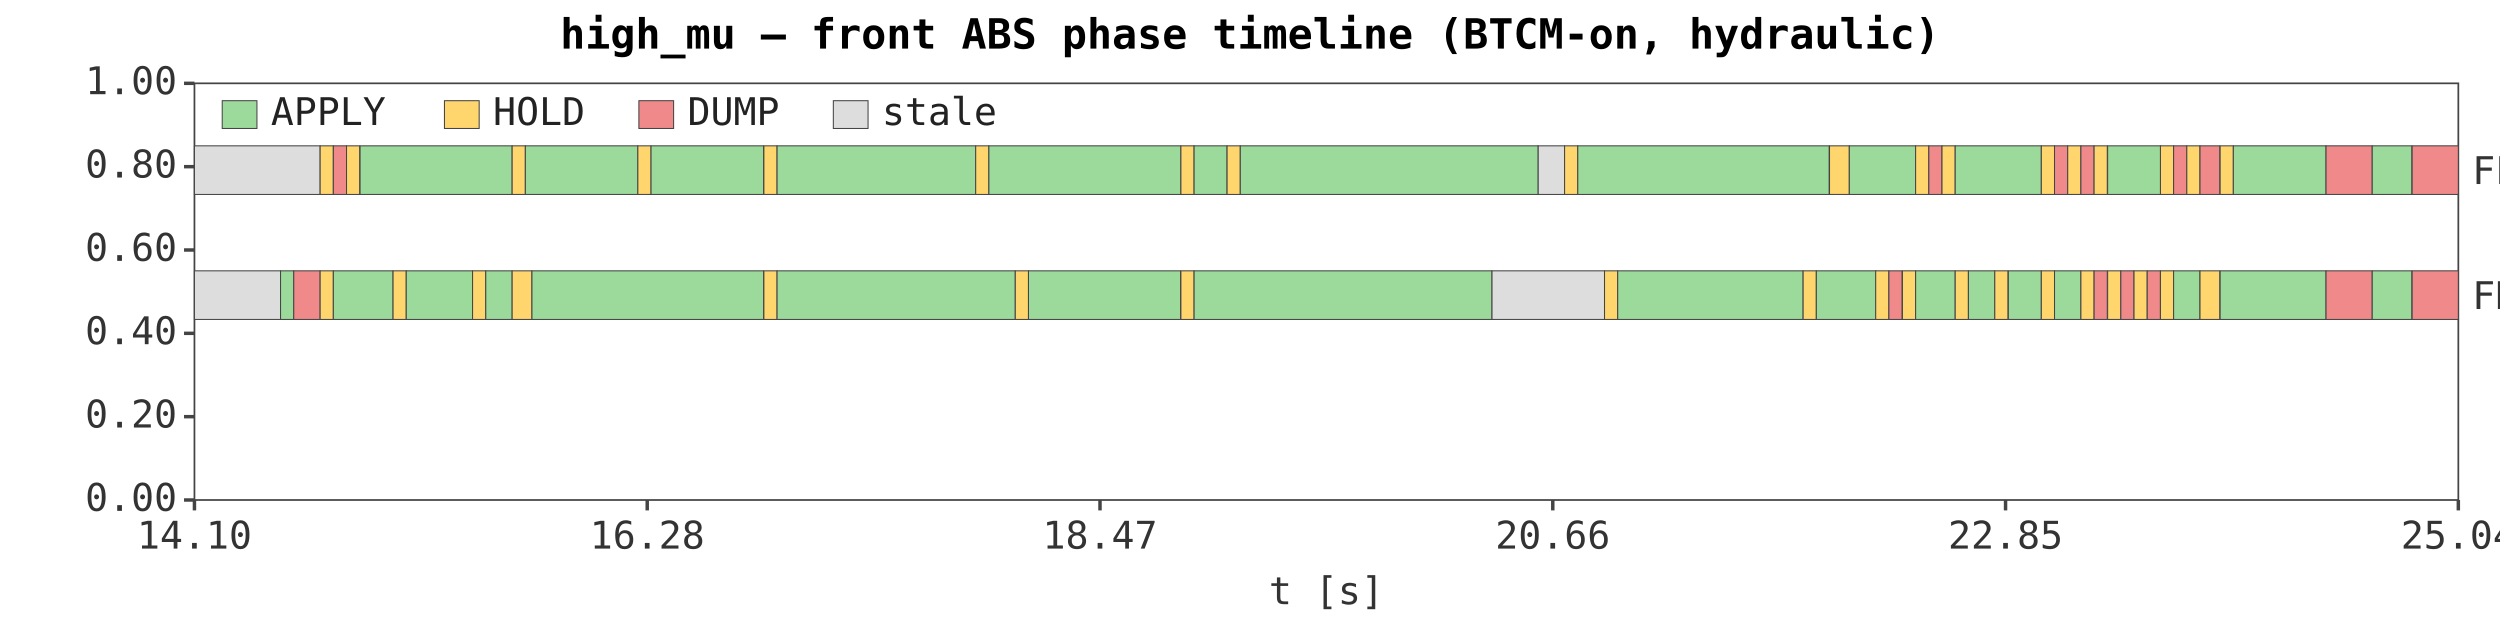
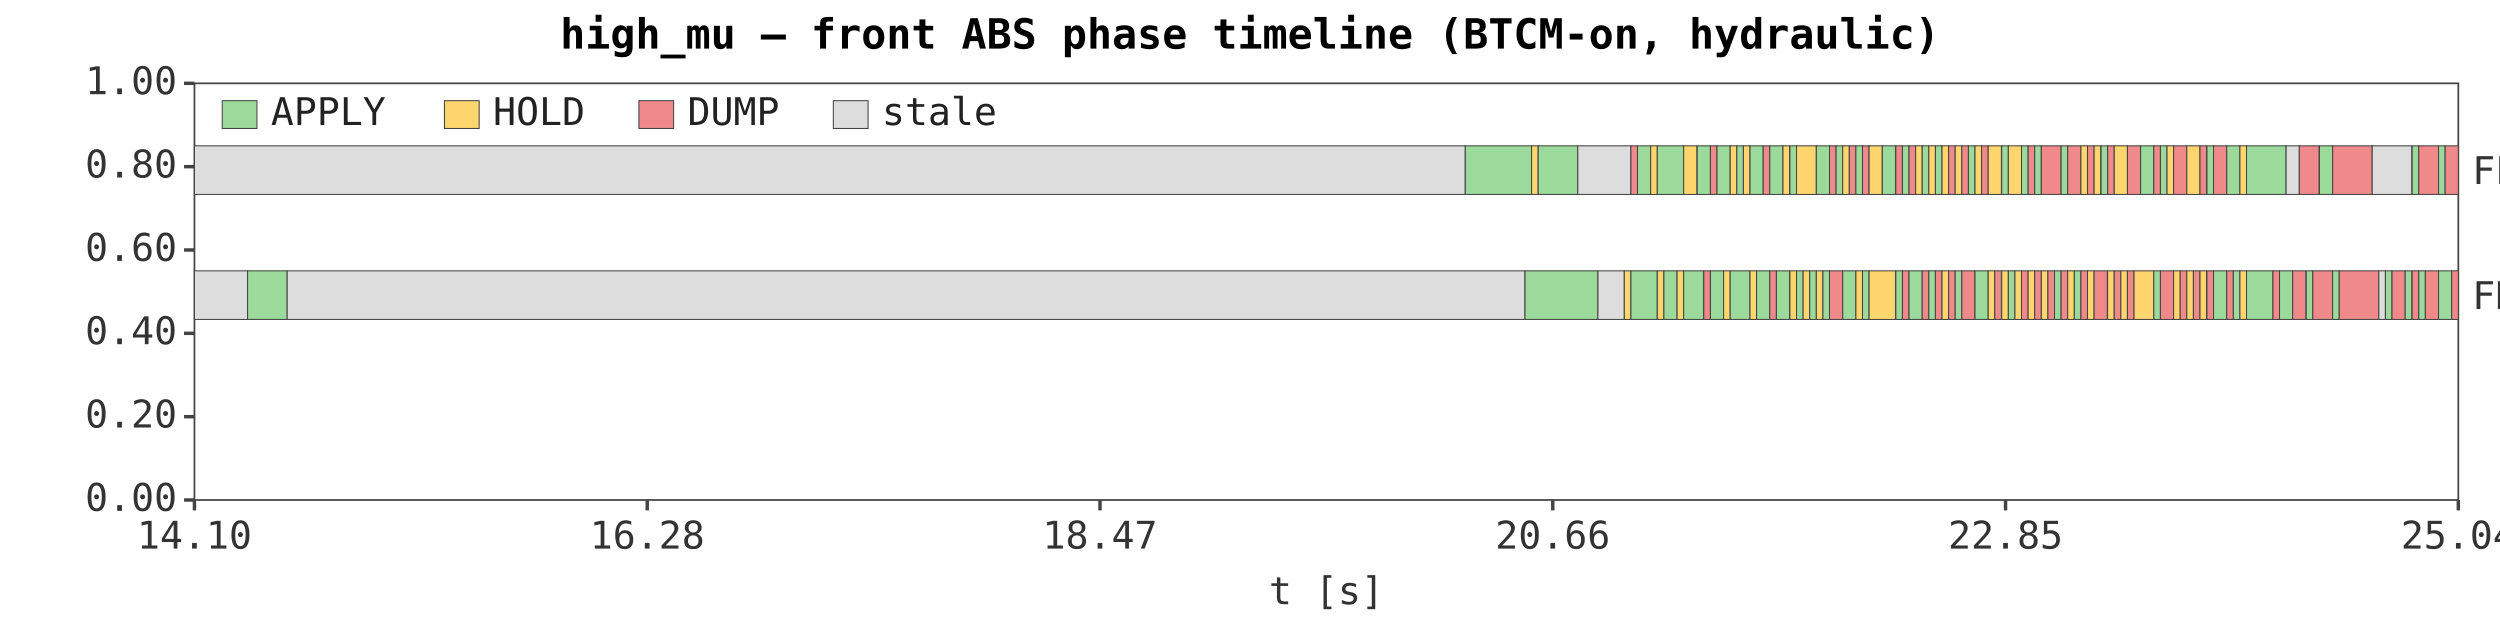
<svg xmlns="http://www.w3.org/2000/svg" viewBox="0 0 720 180" width="720" height="180" font-family="ui-monospace,Consolas,Menlo,monospace" font-size="11">
  <rect width="100%" height="100%" fill="#ffffff" />
  <text x="360.0" y="14" text-anchor="middle" font-size="12" font-weight="bold">high_mu — front ABS phase timeline (BTCM-on, hydraulic)</text>
  <rect x="56" y="24" width="652" height="120" fill="none" stroke="#444" stroke-width="0.5" />
  <line x1="56.0" y1="144" x2="56.0" y2="147" stroke="#444" />
  <text x="56.0" y="158" text-anchor="middle" fill="#333">14.10</text>
  <line x1="186.4" y1="144" x2="186.4" y2="147" stroke="#444" />
  <text x="186.4" y="158" text-anchor="middle" fill="#333">16.28</text>
  <line x1="316.8" y1="144" x2="316.8" y2="147" stroke="#444" />
  <text x="316.8" y="158" text-anchor="middle" fill="#333">18.47</text>
  <line x1="447.2" y1="144" x2="447.2" y2="147" stroke="#444" />
  <text x="447.2" y="158" text-anchor="middle" fill="#333">20.66</text>
  <line x1="577.6" y1="144" x2="577.6" y2="147" stroke="#444" />
  <text x="577.6" y="158" text-anchor="middle" fill="#333">22.85</text>
  <line x1="708.0" y1="144" x2="708.0" y2="147" stroke="#444" />
  <text x="708.0" y="158" text-anchor="middle" fill="#333">25.04</text>
  <line x1="53" y1="144.0" x2="56" y2="144.0" stroke="#444" />
  <text x="51" y="144.0" text-anchor="end" dominant-baseline="middle" fill="#333">0.00</text>
  <line x1="53" y1="120.0" x2="56" y2="120.0" stroke="#444" />
  <text x="51" y="120.0" text-anchor="end" dominant-baseline="middle" fill="#333">0.20</text>
  <line x1="53" y1="96.0" x2="56" y2="96.0" stroke="#444" />
  <text x="51" y="96.0" text-anchor="end" dominant-baseline="middle" fill="#333">0.40</text>
  <line x1="53" y1="72.0" x2="56" y2="72.0" stroke="#444" />
  <text x="51" y="72.0" text-anchor="end" dominant-baseline="middle" fill="#333">0.60</text>
  <line x1="53" y1="48.0" x2="56" y2="48.0" stroke="#444" />
  <text x="51" y="48.0" text-anchor="end" dominant-baseline="middle" fill="#333">0.80</text>
  <line x1="53" y1="24.0" x2="56" y2="24.0" stroke="#444" />
  <text x="51" y="24.0" text-anchor="end" dominant-baseline="middle" fill="#333">1.00</text>
  <text x="382.0" y="174" text-anchor="middle" fill="#333">t [s]</text>
-   <rect x="56.0" y="42.0" width="36.2" height="14" fill="#dddddd" stroke="#444" stroke-width="0.3" />
-   <rect x="92.2" y="42.0" width="3.8" height="14" fill="#ffd66e" stroke="#444" stroke-width="0.3" />
-   <rect x="96.0" y="42.0" width="3.8" height="14" fill="#f08a8a" stroke="#444" stroke-width="0.3" />
-   <rect x="99.8" y="42.0" width="3.8" height="14" fill="#ffd66e" stroke="#444" stroke-width="0.3" />
-   <rect x="103.7" y="42.0" width="43.8" height="14" fill="#9bda9b" stroke="#444" stroke-width="0.3" />
-   <rect x="147.5" y="42.0" width="3.8" height="14" fill="#ffd66e" stroke="#444" stroke-width="0.3" />
-   <rect x="151.3" y="42.0" width="32.4" height="14" fill="#9bda9b" stroke="#444" stroke-width="0.3" />
-   <rect x="183.7" y="42.0" width="3.8" height="14" fill="#ffd66e" stroke="#444" stroke-width="0.3" />
-   <rect x="187.5" y="42.0" width="32.4" height="14" fill="#9bda9b" stroke="#444" stroke-width="0.3" />
-   <rect x="220.0" y="42.0" width="3.8" height="14" fill="#ffd66e" stroke="#444" stroke-width="0.3" />
-   <rect x="223.8" y="42.0" width="57.2" height="14" fill="#9bda9b" stroke="#444" stroke-width="0.3" />
-   <rect x="281.0" y="42.0" width="3.8" height="14" fill="#ffd66e" stroke="#444" stroke-width="0.3" />
-   <rect x="284.8" y="42.0" width="55.3" height="14" fill="#9bda9b" stroke="#444" stroke-width="0.3" />
-   <rect x="340.1" y="42.0" width="3.8" height="14" fill="#ffd66e" stroke="#444" stroke-width="0.3" />
-   <rect x="343.9" y="42.0" width="9.5" height="14" fill="#9bda9b" stroke="#444" stroke-width="0.3" />
-   <rect x="353.4" y="42.0" width="3.8" height="14" fill="#ffd66e" stroke="#444" stroke-width="0.3" />
-   <rect x="357.2" y="42.0" width="85.8" height="14" fill="#9bda9b" stroke="#444" stroke-width="0.3" />
-   <rect x="443.0" y="42.0" width="7.6" height="14" fill="#dddddd" stroke="#444" stroke-width="0.3" />
-   <rect x="450.6" y="42.0" width="3.8" height="14" fill="#ffd66e" stroke="#444" stroke-width="0.3" />
-   <rect x="454.4" y="42.0" width="72.4" height="14" fill="#9bda9b" stroke="#444" stroke-width="0.3" />
-   <rect x="526.9" y="42.0" width="5.7" height="14" fill="#ffd66e" stroke="#444" stroke-width="0.3" />
-   <rect x="532.6" y="42.0" width="19.1" height="14" fill="#9bda9b" stroke="#444" stroke-width="0.3" />
-   <rect x="551.7" y="42.0" width="3.8" height="14" fill="#ffd66e" stroke="#444" stroke-width="0.3" />
-   <rect x="555.5" y="42.0" width="3.8" height="14" fill="#f08a8a" stroke="#444" stroke-width="0.3" />
-   <rect x="559.3" y="42.0" width="3.8" height="14" fill="#ffd66e" stroke="#444" stroke-width="0.3" />
-   <rect x="563.1" y="42.0" width="24.8" height="14" fill="#9bda9b" stroke="#444" stroke-width="0.3" />
-   <rect x="587.9" y="42.0" width="3.8" height="14" fill="#ffd66e" stroke="#444" stroke-width="0.3" />
-   <rect x="591.7" y="42.0" width="3.8" height="14" fill="#f08a8a" stroke="#444" stroke-width="0.3" />
-   <rect x="595.5" y="42.0" width="3.8" height="14" fill="#ffd66e" stroke="#444" stroke-width="0.3" />
-   <rect x="599.3" y="42.0" width="3.8" height="14" fill="#f08a8a" stroke="#444" stroke-width="0.3" />
-   <rect x="603.1" y="42.0" width="3.8" height="14" fill="#ffd66e" stroke="#444" stroke-width="0.3" />
-   <rect x="607.0" y="42.0" width="15.3" height="14" fill="#9bda9b" stroke="#444" stroke-width="0.3" />
-   <rect x="622.2" y="42.0" width="3.8" height="14" fill="#ffd66e" stroke="#444" stroke-width="0.3" />
+   <rect x="56.0" y="42.0" width="366.0" height="14" fill="#dddddd" stroke="#444" stroke-width="0.3" />
+   <rect x="422.0" y="42.0" width="19.1" height="14" fill="#9bda9b" stroke="#444" stroke-width="0.3" />
+   <rect x="441.1" y="42.0" width="1.9" height="14" fill="#ffd66e" stroke="#444" stroke-width="0.3" />
+   <rect x="443.0" y="42.0" width="11.4" height="14" fill="#9bda9b" stroke="#444" stroke-width="0.3" />
+   <rect x="454.4" y="42.0" width="15.3" height="14" fill="#dddddd" stroke="#444" stroke-width="0.3" />
+   <rect x="469.7" y="42.0" width="1.9" height="14" fill="#f08a8a" stroke="#444" stroke-width="0.3" />
+   <rect x="471.6" y="42.0" width="3.8" height="14" fill="#9bda9b" stroke="#444" stroke-width="0.3" />
+   <rect x="475.4" y="42.0" width="1.9" height="14" fill="#ffd66e" stroke="#444" stroke-width="0.3" />
+   <rect x="477.3" y="42.0" width="7.6" height="14" fill="#9bda9b" stroke="#444" stroke-width="0.3" />
+   <rect x="484.9" y="42.0" width="3.8" height="14" fill="#ffd66e" stroke="#444" stroke-width="0.3" />
+   <rect x="488.8" y="42.0" width="3.8" height="14" fill="#9bda9b" stroke="#444" stroke-width="0.3" />
+   <rect x="492.6" y="42.0" width="1.9" height="14" fill="#f08a8a" stroke="#444" stroke-width="0.3" />
+   <rect x="494.5" y="42.0" width="3.8" height="14" fill="#9bda9b" stroke="#444" stroke-width="0.3" />
+   <rect x="498.3" y="42.0" width="1.9" height="14" fill="#ffd66e" stroke="#444" stroke-width="0.3" />
+   <rect x="500.2" y="42.0" width="1.9" height="14" fill="#9bda9b" stroke="#444" stroke-width="0.3" />
+   <rect x="502.1" y="42.0" width="1.9" height="14" fill="#ffd66e" stroke="#444" stroke-width="0.3" />
+   <rect x="504.0" y="42.0" width="3.8" height="14" fill="#9bda9b" stroke="#444" stroke-width="0.3" />
+   <rect x="507.8" y="42.0" width="1.9" height="14" fill="#f08a8a" stroke="#444" stroke-width="0.3" />
+   <rect x="509.7" y="42.0" width="3.8" height="14" fill="#9bda9b" stroke="#444" stroke-width="0.3" />
+   <rect x="513.5" y="42.0" width="1.9" height="14" fill="#ffd66e" stroke="#444" stroke-width="0.3" />
+   <rect x="515.5" y="42.0" width="1.9" height="14" fill="#9bda9b" stroke="#444" stroke-width="0.3" />
+   <rect x="517.4" y="42.0" width="5.7" height="14" fill="#ffd66e" stroke="#444" stroke-width="0.3" />
+   <rect x="523.1" y="42.0" width="3.8" height="14" fill="#9bda9b" stroke="#444" stroke-width="0.3" />
+   <rect x="526.9" y="42.0" width="1.9" height="14" fill="#f08a8a" stroke="#444" stroke-width="0.3" />
+   <rect x="528.8" y="42.0" width="1.9" height="14" fill="#9bda9b" stroke="#444" stroke-width="0.3" />
+   <rect x="530.7" y="42.0" width="1.9" height="14" fill="#ffd66e" stroke="#444" stroke-width="0.3" />
+   <rect x="532.6" y="42.0" width="1.9" height="14" fill="#f08a8a" stroke="#444" stroke-width="0.3" />
+   <rect x="534.5" y="42.0" width="1.9" height="14" fill="#9bda9b" stroke="#444" stroke-width="0.3" />
+   <rect x="536.4" y="42.0" width="1.9" height="14" fill="#f08a8a" stroke="#444" stroke-width="0.3" />
+   <rect x="538.3" y="42.0" width="3.8" height="14" fill="#ffd66e" stroke="#444" stroke-width="0.3" />
+   <rect x="542.1" y="42.0" width="3.8" height="14" fill="#9bda9b" stroke="#444" stroke-width="0.3" />
+   <rect x="546.0" y="42.0" width="1.9" height="14" fill="#f08a8a" stroke="#444" stroke-width="0.3" />
+   <rect x="547.9" y="42.0" width="1.9" height="14" fill="#9bda9b" stroke="#444" stroke-width="0.3" />
+   <rect x="549.8" y="42.0" width="1.9" height="14" fill="#f08a8a" stroke="#444" stroke-width="0.3" />
+   <rect x="551.7" y="42.0" width="1.9" height="14" fill="#ffd66e" stroke="#444" stroke-width="0.3" />
+   <rect x="553.6" y="42.0" width="1.9" height="14" fill="#9bda9b" stroke="#444" stroke-width="0.3" />
+   <rect x="555.5" y="42.0" width="1.9" height="14" fill="#ffd66e" stroke="#444" stroke-width="0.3" />
+   <rect x="557.4" y="42.0" width="1.9" height="14" fill="#9bda9b" stroke="#444" stroke-width="0.3" />
+   <rect x="559.3" y="42.0" width="1.9" height="14" fill="#ffd66e" stroke="#444" stroke-width="0.3" />
+   <rect x="561.2" y="42.0" width="1.9" height="14" fill="#f08a8a" stroke="#444" stroke-width="0.3" />
+   <rect x="563.1" y="42.0" width="1.9" height="14" fill="#ffd66e" stroke="#444" stroke-width="0.3" />
+   <rect x="565.0" y="42.0" width="1.9" height="14" fill="#f08a8a" stroke="#444" stroke-width="0.3" />
+   <rect x="566.9" y="42.0" width="1.9" height="14" fill="#9bda9b" stroke="#444" stroke-width="0.3" />
+   <rect x="568.8" y="42.0" width="1.9" height="14" fill="#ffd66e" stroke="#444" stroke-width="0.3" />
+   <rect x="570.7" y="42.0" width="1.9" height="14" fill="#f08a8a" stroke="#444" stroke-width="0.3" />
+   <rect x="572.6" y="42.0" width="3.8" height="14" fill="#ffd66e" stroke="#444" stroke-width="0.3" />
+   <rect x="576.5" y="42.0" width="1.9" height="14" fill="#9bda9b" stroke="#444" stroke-width="0.3" />
+   <rect x="578.4" y="42.0" width="3.8" height="14" fill="#ffd66e" stroke="#444" stroke-width="0.3" />
+   <rect x="582.2" y="42.0" width="1.9" height="14" fill="#9bda9b" stroke="#444" stroke-width="0.3" />
+   <rect x="584.1" y="42.0" width="1.9" height="14" fill="#f08a8a" stroke="#444" stroke-width="0.3" />
+   <rect x="586.0" y="42.0" width="1.9" height="14" fill="#9bda9b" stroke="#444" stroke-width="0.3" />
+   <rect x="587.9" y="42.0" width="5.7" height="14" fill="#f08a8a" stroke="#444" stroke-width="0.3" />
+   <rect x="593.6" y="42.0" width="1.9" height="14" fill="#9bda9b" stroke="#444" stroke-width="0.3" />
+   <rect x="595.5" y="42.0" width="3.8" height="14" fill="#f08a8a" stroke="#444" stroke-width="0.3" />
+   <rect x="599.3" y="42.0" width="1.9" height="14" fill="#ffd66e" stroke="#444" stroke-width="0.3" />
+   <rect x="601.2" y="42.0" width="1.9" height="14" fill="#f08a8a" stroke="#444" stroke-width="0.3" />
+   <rect x="603.1" y="42.0" width="1.9" height="14" fill="#ffd66e" stroke="#444" stroke-width="0.3" />
+   <rect x="605.1" y="42.0" width="1.9" height="14" fill="#9bda9b" stroke="#444" stroke-width="0.3" />
+   <rect x="607.0" y="42.0" width="1.9" height="14" fill="#f08a8a" stroke="#444" stroke-width="0.3" />
+   <rect x="608.9" y="42.0" width="3.8" height="14" fill="#ffd66e" stroke="#444" stroke-width="0.3" />
+   <rect x="612.7" y="42.0" width="3.8" height="14" fill="#f08a8a" stroke="#444" stroke-width="0.3" />
+   <rect x="616.5" y="42.0" width="3.8" height="14" fill="#9bda9b" stroke="#444" stroke-width="0.3" />
+   <rect x="620.3" y="42.0" width="1.9" height="14" fill="#f08a8a" stroke="#444" stroke-width="0.3" />
+   <rect x="622.2" y="42.0" width="1.9" height="14" fill="#9bda9b" stroke="#444" stroke-width="0.3" />
+   <rect x="624.1" y="42.0" width="1.9" height="14" fill="#ffd66e" stroke="#444" stroke-width="0.3" />
  <rect x="626.0" y="42.0" width="3.8" height="14" fill="#f08a8a" stroke="#444" stroke-width="0.3" />
  <rect x="629.8" y="42.0" width="3.8" height="14" fill="#ffd66e" stroke="#444" stroke-width="0.3" />
-   <rect x="633.6" y="42.0" width="5.7" height="14" fill="#f08a8a" stroke="#444" stroke-width="0.3" />
-   <rect x="639.4" y="42.0" width="3.8" height="14" fill="#ffd66e" stroke="#444" stroke-width="0.3" />
-   <rect x="643.2" y="42.0" width="26.7" height="14" fill="#9bda9b" stroke="#444" stroke-width="0.3" />
-   <rect x="669.9" y="42.0" width="13.3" height="14" fill="#f08a8a" stroke="#444" stroke-width="0.3" />
-   <rect x="683.2" y="42.0" width="11.4" height="14" fill="#9bda9b" stroke="#444" stroke-width="0.3" />
-   <rect x="694.7" y="42.0" width="13.3" height="14" fill="#f08a8a" stroke="#444" stroke-width="0.3" />
+   <rect x="633.6" y="42.0" width="1.9" height="14" fill="#f08a8a" stroke="#444" stroke-width="0.3" />
+   <rect x="635.6" y="42.0" width="1.9" height="14" fill="#9bda9b" stroke="#444" stroke-width="0.3" />
+   <rect x="637.5" y="42.0" width="3.8" height="14" fill="#f08a8a" stroke="#444" stroke-width="0.3" />
+   <rect x="641.3" y="42.0" width="3.8" height="14" fill="#9bda9b" stroke="#444" stroke-width="0.3" />
+   <rect x="645.1" y="42.0" width="1.9" height="14" fill="#ffd66e" stroke="#444" stroke-width="0.3" />
+   <rect x="647.0" y="42.0" width="11.4" height="14" fill="#9bda9b" stroke="#444" stroke-width="0.3" />
+   <rect x="658.4" y="42.0" width="3.8" height="14" fill="#dddddd" stroke="#444" stroke-width="0.3" />
+   <rect x="662.2" y="42.0" width="5.7" height="14" fill="#f08a8a" stroke="#444" stroke-width="0.3" />
+   <rect x="668.0" y="42.0" width="3.8" height="14" fill="#9bda9b" stroke="#444" stroke-width="0.3" />
+   <rect x="671.8" y="42.0" width="11.4" height="14" fill="#f08a8a" stroke="#444" stroke-width="0.3" />
+   <rect x="683.2" y="42.0" width="11.4" height="14" fill="#dddddd" stroke="#444" stroke-width="0.3" />
+   <rect x="694.7" y="42.0" width="1.9" height="14" fill="#9bda9b" stroke="#444" stroke-width="0.3" />
+   <rect x="696.6" y="42.0" width="5.7" height="14" fill="#f08a8a" stroke="#444" stroke-width="0.3" />
+   <rect x="702.3" y="42.0" width="1.9" height="14" fill="#9bda9b" stroke="#444" stroke-width="0.3" />
+   <rect x="704.2" y="42.0" width="3.8" height="14" fill="#f08a8a" stroke="#444" stroke-width="0.3" />
  <text x="712" y="53.0" fill="#333">FL</text>
-   <rect x="56.0" y="78.0" width="24.8" height="14" fill="#dddddd" stroke="#444" stroke-width="0.3" />
-   <rect x="80.8" y="78.0" width="3.8" height="14" fill="#9bda9b" stroke="#444" stroke-width="0.3" />
-   <rect x="84.6" y="78.0" width="7.6" height="14" fill="#f08a8a" stroke="#444" stroke-width="0.3" />
-   <rect x="92.2" y="78.0" width="3.8" height="14" fill="#ffd66e" stroke="#444" stroke-width="0.3" />
-   <rect x="96.0" y="78.0" width="17.2" height="14" fill="#9bda9b" stroke="#444" stroke-width="0.3" />
-   <rect x="113.2" y="78.0" width="3.8" height="14" fill="#ffd66e" stroke="#444" stroke-width="0.3" />
-   <rect x="117.0" y="78.0" width="19.1" height="14" fill="#9bda9b" stroke="#444" stroke-width="0.3" />
-   <rect x="136.1" y="78.0" width="3.8" height="14" fill="#ffd66e" stroke="#444" stroke-width="0.3" />
-   <rect x="139.9" y="78.0" width="7.6" height="14" fill="#9bda9b" stroke="#444" stroke-width="0.3" />
-   <rect x="147.5" y="78.0" width="5.7" height="14" fill="#ffd66e" stroke="#444" stroke-width="0.3" />
-   <rect x="153.2" y="78.0" width="66.7" height="14" fill="#9bda9b" stroke="#444" stroke-width="0.3" />
-   <rect x="220.0" y="78.0" width="3.8" height="14" fill="#ffd66e" stroke="#444" stroke-width="0.3" />
-   <rect x="223.8" y="78.0" width="68.6" height="14" fill="#9bda9b" stroke="#444" stroke-width="0.3" />
-   <rect x="292.4" y="78.0" width="3.8" height="14" fill="#ffd66e" stroke="#444" stroke-width="0.3" />
-   <rect x="296.2" y="78.0" width="43.8" height="14" fill="#9bda9b" stroke="#444" stroke-width="0.3" />
-   <rect x="340.1" y="78.0" width="3.8" height="14" fill="#ffd66e" stroke="#444" stroke-width="0.3" />
-   <rect x="343.9" y="78.0" width="85.8" height="14" fill="#9bda9b" stroke="#444" stroke-width="0.3" />
-   <rect x="429.7" y="78.0" width="32.4" height="14" fill="#dddddd" stroke="#444" stroke-width="0.3" />
-   <rect x="462.1" y="78.0" width="3.8" height="14" fill="#ffd66e" stroke="#444" stroke-width="0.3" />
-   <rect x="465.9" y="78.0" width="53.4" height="14" fill="#9bda9b" stroke="#444" stroke-width="0.3" />
-   <rect x="519.3" y="78.0" width="3.8" height="14" fill="#ffd66e" stroke="#444" stroke-width="0.3" />
-   <rect x="523.1" y="78.0" width="17.2" height="14" fill="#9bda9b" stroke="#444" stroke-width="0.3" />
-   <rect x="540.2" y="78.0" width="3.8" height="14" fill="#ffd66e" stroke="#444" stroke-width="0.3" />
-   <rect x="544.0" y="78.0" width="3.8" height="14" fill="#f08a8a" stroke="#444" stroke-width="0.3" />
-   <rect x="547.9" y="78.0" width="3.8" height="14" fill="#ffd66e" stroke="#444" stroke-width="0.3" />
-   <rect x="551.7" y="78.0" width="11.4" height="14" fill="#9bda9b" stroke="#444" stroke-width="0.3" />
-   <rect x="563.1" y="78.0" width="3.8" height="14" fill="#ffd66e" stroke="#444" stroke-width="0.3" />
-   <rect x="566.9" y="78.0" width="7.6" height="14" fill="#9bda9b" stroke="#444" stroke-width="0.3" />
-   <rect x="574.5" y="78.0" width="3.8" height="14" fill="#ffd66e" stroke="#444" stroke-width="0.3" />
-   <rect x="578.4" y="78.0" width="9.5" height="14" fill="#9bda9b" stroke="#444" stroke-width="0.3" />
-   <rect x="587.9" y="78.0" width="3.8" height="14" fill="#ffd66e" stroke="#444" stroke-width="0.3" />
-   <rect x="591.7" y="78.0" width="7.6" height="14" fill="#9bda9b" stroke="#444" stroke-width="0.3" />
-   <rect x="599.3" y="78.0" width="3.8" height="14" fill="#ffd66e" stroke="#444" stroke-width="0.3" />
+   <rect x="56.0" y="78.0" width="15.3" height="14" fill="#dddddd" stroke="#444" stroke-width="0.3" />
+   <rect x="71.3" y="78.0" width="11.4" height="14" fill="#9bda9b" stroke="#444" stroke-width="0.3" />
+   <rect x="82.7" y="78.0" width="356.5" height="14" fill="#dddddd" stroke="#444" stroke-width="0.3" />
+   <rect x="439.2" y="78.0" width="21.0" height="14" fill="#9bda9b" stroke="#444" stroke-width="0.3" />
+   <rect x="460.2" y="78.0" width="7.6" height="14" fill="#dddddd" stroke="#444" stroke-width="0.3" />
+   <rect x="467.8" y="78.0" width="1.9" height="14" fill="#ffd66e" stroke="#444" stroke-width="0.3" />
+   <rect x="469.7" y="78.0" width="7.6" height="14" fill="#9bda9b" stroke="#444" stroke-width="0.3" />
+   <rect x="477.3" y="78.0" width="1.9" height="14" fill="#ffd66e" stroke="#444" stroke-width="0.3" />
+   <rect x="479.2" y="78.0" width="3.8" height="14" fill="#9bda9b" stroke="#444" stroke-width="0.3" />
+   <rect x="483.0" y="78.0" width="1.9" height="14" fill="#ffd66e" stroke="#444" stroke-width="0.3" />
+   <rect x="484.9" y="78.0" width="5.7" height="14" fill="#9bda9b" stroke="#444" stroke-width="0.3" />
+   <rect x="490.7" y="78.0" width="1.9" height="14" fill="#f08a8a" stroke="#444" stroke-width="0.3" />
+   <rect x="492.6" y="78.0" width="3.8" height="14" fill="#9bda9b" stroke="#444" stroke-width="0.3" />
+   <rect x="496.4" y="78.0" width="1.9" height="14" fill="#ffd66e" stroke="#444" stroke-width="0.3" />
+   <rect x="498.3" y="78.0" width="5.7" height="14" fill="#9bda9b" stroke="#444" stroke-width="0.3" />
+   <rect x="504.0" y="78.0" width="1.9" height="14" fill="#ffd66e" stroke="#444" stroke-width="0.3" />
+   <rect x="505.9" y="78.0" width="3.8" height="14" fill="#9bda9b" stroke="#444" stroke-width="0.3" />
+   <rect x="509.7" y="78.0" width="1.9" height="14" fill="#f08a8a" stroke="#444" stroke-width="0.3" />
+   <rect x="511.6" y="78.0" width="3.8" height="14" fill="#9bda9b" stroke="#444" stroke-width="0.3" />
+   <rect x="515.5" y="78.0" width="1.9" height="14" fill="#ffd66e" stroke="#444" stroke-width="0.3" />
+   <rect x="517.4" y="78.0" width="1.9" height="14" fill="#9bda9b" stroke="#444" stroke-width="0.3" />
+   <rect x="519.3" y="78.0" width="1.9" height="14" fill="#ffd66e" stroke="#444" stroke-width="0.3" />
+   <rect x="521.2" y="78.0" width="1.9" height="14" fill="#9bda9b" stroke="#444" stroke-width="0.3" />
+   <rect x="523.1" y="78.0" width="1.9" height="14" fill="#ffd66e" stroke="#444" stroke-width="0.3" />
+   <rect x="525.0" y="78.0" width="1.9" height="14" fill="#9bda9b" stroke="#444" stroke-width="0.3" />
+   <rect x="526.9" y="78.0" width="3.8" height="14" fill="#f08a8a" stroke="#444" stroke-width="0.3" />
+   <rect x="530.7" y="78.0" width="3.8" height="14" fill="#9bda9b" stroke="#444" stroke-width="0.3" />
+   <rect x="534.5" y="78.0" width="1.9" height="14" fill="#ffd66e" stroke="#444" stroke-width="0.3" />
+   <rect x="536.4" y="78.0" width="1.9" height="14" fill="#9bda9b" stroke="#444" stroke-width="0.3" />
+   <rect x="538.3" y="78.0" width="7.6" height="14" fill="#ffd66e" stroke="#444" stroke-width="0.3" />
+   <rect x="546.0" y="78.0" width="1.9" height="14" fill="#9bda9b" stroke="#444" stroke-width="0.3" />
+   <rect x="547.9" y="78.0" width="1.9" height="14" fill="#f08a8a" stroke="#444" stroke-width="0.3" />
+   <rect x="549.8" y="78.0" width="3.8" height="14" fill="#9bda9b" stroke="#444" stroke-width="0.3" />
+   <rect x="553.6" y="78.0" width="1.9" height="14" fill="#f08a8a" stroke="#444" stroke-width="0.3" />
+   <rect x="555.5" y="78.0" width="1.9" height="14" fill="#9bda9b" stroke="#444" stroke-width="0.3" />
+   <rect x="557.4" y="78.0" width="1.9" height="14" fill="#f08a8a" stroke="#444" stroke-width="0.3" />
+   <rect x="559.3" y="78.0" width="1.9" height="14" fill="#ffd66e" stroke="#444" stroke-width="0.3" />
+   <rect x="561.2" y="78.0" width="1.9" height="14" fill="#f08a8a" stroke="#444" stroke-width="0.3" />
+   <rect x="563.1" y="78.0" width="1.9" height="14" fill="#9bda9b" stroke="#444" stroke-width="0.3" />
+   <rect x="565.0" y="78.0" width="3.8" height="14" fill="#f08a8a" stroke="#444" stroke-width="0.3" />
+   <rect x="568.8" y="78.0" width="3.8" height="14" fill="#9bda9b" stroke="#444" stroke-width="0.3" />
+   <rect x="572.6" y="78.0" width="1.9" height="14" fill="#ffd66e" stroke="#444" stroke-width="0.3" />
+   <rect x="574.5" y="78.0" width="1.9" height="14" fill="#f08a8a" stroke="#444" stroke-width="0.3" />
+   <rect x="576.5" y="78.0" width="1.9" height="14" fill="#ffd66e" stroke="#444" stroke-width="0.3" />
+   <rect x="578.4" y="78.0" width="1.9" height="14" fill="#9bda9b" stroke="#444" stroke-width="0.3" />
+   <rect x="580.3" y="78.0" width="1.9" height="14" fill="#ffd66e" stroke="#444" stroke-width="0.3" />
+   <rect x="582.2" y="78.0" width="1.9" height="14" fill="#f08a8a" stroke="#444" stroke-width="0.3" />
+   <rect x="584.1" y="78.0" width="1.9" height="14" fill="#ffd66e" stroke="#444" stroke-width="0.3" />
+   <rect x="586.0" y="78.0" width="1.9" height="14" fill="#f08a8a" stroke="#444" stroke-width="0.3" />
+   <rect x="587.9" y="78.0" width="1.9" height="14" fill="#ffd66e" stroke="#444" stroke-width="0.3" />
+   <rect x="589.8" y="78.0" width="1.9" height="14" fill="#f08a8a" stroke="#444" stroke-width="0.3" />
+   <rect x="591.7" y="78.0" width="1.9" height="14" fill="#9bda9b" stroke="#444" stroke-width="0.3" />
+   <rect x="593.6" y="78.0" width="1.9" height="14" fill="#f08a8a" stroke="#444" stroke-width="0.3" />
+   <rect x="595.5" y="78.0" width="1.9" height="14" fill="#ffd66e" stroke="#444" stroke-width="0.3" />
+   <rect x="597.4" y="78.0" width="1.9" height="14" fill="#9bda9b" stroke="#444" stroke-width="0.3" />
+   <rect x="599.3" y="78.0" width="1.9" height="14" fill="#f08a8a" stroke="#444" stroke-width="0.3" />
+   <rect x="601.2" y="78.0" width="1.9" height="14" fill="#ffd66e" stroke="#444" stroke-width="0.3" />
  <rect x="603.1" y="78.0" width="3.8" height="14" fill="#f08a8a" stroke="#444" stroke-width="0.3" />
-   <rect x="607.0" y="78.0" width="3.8" height="14" fill="#ffd66e" stroke="#444" stroke-width="0.3" />
-   <rect x="610.8" y="78.0" width="3.8" height="14" fill="#f08a8a" stroke="#444" stroke-width="0.3" />
-   <rect x="614.6" y="78.0" width="3.8" height="14" fill="#ffd66e" stroke="#444" stroke-width="0.3" />
-   <rect x="618.4" y="78.0" width="3.8" height="14" fill="#f08a8a" stroke="#444" stroke-width="0.3" />
-   <rect x="622.2" y="78.0" width="3.8" height="14" fill="#ffd66e" stroke="#444" stroke-width="0.3" />
-   <rect x="626.0" y="78.0" width="7.6" height="14" fill="#9bda9b" stroke="#444" stroke-width="0.3" />
-   <rect x="633.6" y="78.0" width="5.7" height="14" fill="#ffd66e" stroke="#444" stroke-width="0.3" />
-   <rect x="639.4" y="78.0" width="30.5" height="14" fill="#9bda9b" stroke="#444" stroke-width="0.3" />
-   <rect x="669.9" y="78.0" width="13.3" height="14" fill="#f08a8a" stroke="#444" stroke-width="0.3" />
-   <rect x="683.2" y="78.0" width="11.4" height="14" fill="#9bda9b" stroke="#444" stroke-width="0.3" />
-   <rect x="694.7" y="78.0" width="13.3" height="14" fill="#f08a8a" stroke="#444" stroke-width="0.3" />
+   <rect x="607.0" y="78.0" width="1.9" height="14" fill="#ffd66e" stroke="#444" stroke-width="0.3" />
+   <rect x="608.9" y="78.0" width="1.9" height="14" fill="#f08a8a" stroke="#444" stroke-width="0.3" />
+   <rect x="610.8" y="78.0" width="1.9" height="14" fill="#ffd66e" stroke="#444" stroke-width="0.3" />
+   <rect x="612.7" y="78.0" width="1.9" height="14" fill="#f08a8a" stroke="#444" stroke-width="0.3" />
+   <rect x="614.6" y="78.0" width="5.7" height="14" fill="#ffd66e" stroke="#444" stroke-width="0.3" />
+   <rect x="620.3" y="78.0" width="1.9" height="14" fill="#9bda9b" stroke="#444" stroke-width="0.3" />
+   <rect x="622.2" y="78.0" width="3.8" height="14" fill="#f08a8a" stroke="#444" stroke-width="0.3" />
+   <rect x="626.0" y="78.0" width="1.9" height="14" fill="#ffd66e" stroke="#444" stroke-width="0.3" />
+   <rect x="627.9" y="78.0" width="1.9" height="14" fill="#f08a8a" stroke="#444" stroke-width="0.3" />
+   <rect x="629.8" y="78.0" width="1.9" height="14" fill="#ffd66e" stroke="#444" stroke-width="0.3" />
+   <rect x="631.7" y="78.0" width="1.9" height="14" fill="#f08a8a" stroke="#444" stroke-width="0.3" />
+   <rect x="633.6" y="78.0" width="1.9" height="14" fill="#ffd66e" stroke="#444" stroke-width="0.3" />
+   <rect x="635.6" y="78.0" width="1.9" height="14" fill="#f08a8a" stroke="#444" stroke-width="0.3" />
+   <rect x="637.5" y="78.0" width="3.8" height="14" fill="#9bda9b" stroke="#444" stroke-width="0.3" />
+   <rect x="641.3" y="78.0" width="1.9" height="14" fill="#f08a8a" stroke="#444" stroke-width="0.3" />
+   <rect x="643.2" y="78.0" width="1.9" height="14" fill="#9bda9b" stroke="#444" stroke-width="0.3" />
+   <rect x="645.1" y="78.0" width="1.9" height="14" fill="#ffd66e" stroke="#444" stroke-width="0.3" />
+   <rect x="647.0" y="78.0" width="7.6" height="14" fill="#9bda9b" stroke="#444" stroke-width="0.3" />
+   <rect x="654.6" y="78.0" width="1.9" height="14" fill="#f08a8a" stroke="#444" stroke-width="0.3" />
+   <rect x="656.5" y="78.0" width="3.8" height="14" fill="#9bda9b" stroke="#444" stroke-width="0.3" />
+   <rect x="660.3" y="78.0" width="3.8" height="14" fill="#f08a8a" stroke="#444" stroke-width="0.3" />
+   <rect x="664.2" y="78.0" width="1.9" height="14" fill="#9bda9b" stroke="#444" stroke-width="0.3" />
+   <rect x="666.1" y="78.0" width="5.7" height="14" fill="#f08a8a" stroke="#444" stroke-width="0.3" />
+   <rect x="671.8" y="78.0" width="1.9" height="14" fill="#9bda9b" stroke="#444" stroke-width="0.3" />
+   <rect x="673.7" y="78.0" width="11.4" height="14" fill="#f08a8a" stroke="#444" stroke-width="0.3" />
+   <rect x="685.1" y="78.0" width="1.9" height="14" fill="#dddddd" stroke="#444" stroke-width="0.3" />
+   <rect x="687.0" y="78.0" width="1.9" height="14" fill="#9bda9b" stroke="#444" stroke-width="0.3" />
+   <rect x="688.9" y="78.0" width="3.8" height="14" fill="#f08a8a" stroke="#444" stroke-width="0.3" />
+   <rect x="692.7" y="78.0" width="1.9" height="14" fill="#9bda9b" stroke="#444" stroke-width="0.3" />
+   <rect x="694.7" y="78.0" width="1.9" height="14" fill="#f08a8a" stroke="#444" stroke-width="0.3" />
+   <rect x="696.6" y="78.0" width="1.9" height="14" fill="#9bda9b" stroke="#444" stroke-width="0.3" />
+   <rect x="698.5" y="78.0" width="3.8" height="14" fill="#f08a8a" stroke="#444" stroke-width="0.3" />
+   <rect x="702.3" y="78.0" width="3.8" height="14" fill="#9bda9b" stroke="#444" stroke-width="0.3" />
+   <rect x="706.1" y="78.0" width="1.9" height="14" fill="#f08a8a" stroke="#444" stroke-width="0.3" />
  <text x="712" y="89.0" fill="#333">FR</text>
  <rect x="64" y="29" width="10" height="8" fill="#9bda9b" stroke="#444" stroke-width="0.3" />
  <text x="78" y="36" fill="#222">APPLY</text>
  <rect x="128" y="29" width="10" height="8" fill="#ffd66e" stroke="#444" stroke-width="0.3" />
  <text x="142" y="36" fill="#222">HOLD</text>
  <rect x="184" y="29" width="10" height="8" fill="#f08a8a" stroke="#444" stroke-width="0.3" />
  <text x="198" y="36" fill="#222">DUMP</text>
  <rect x="240" y="29" width="10" height="8" fill="#dddddd" stroke="#444" stroke-width="0.3" />
  <text x="254" y="36" fill="#222">stale</text>
</svg>
